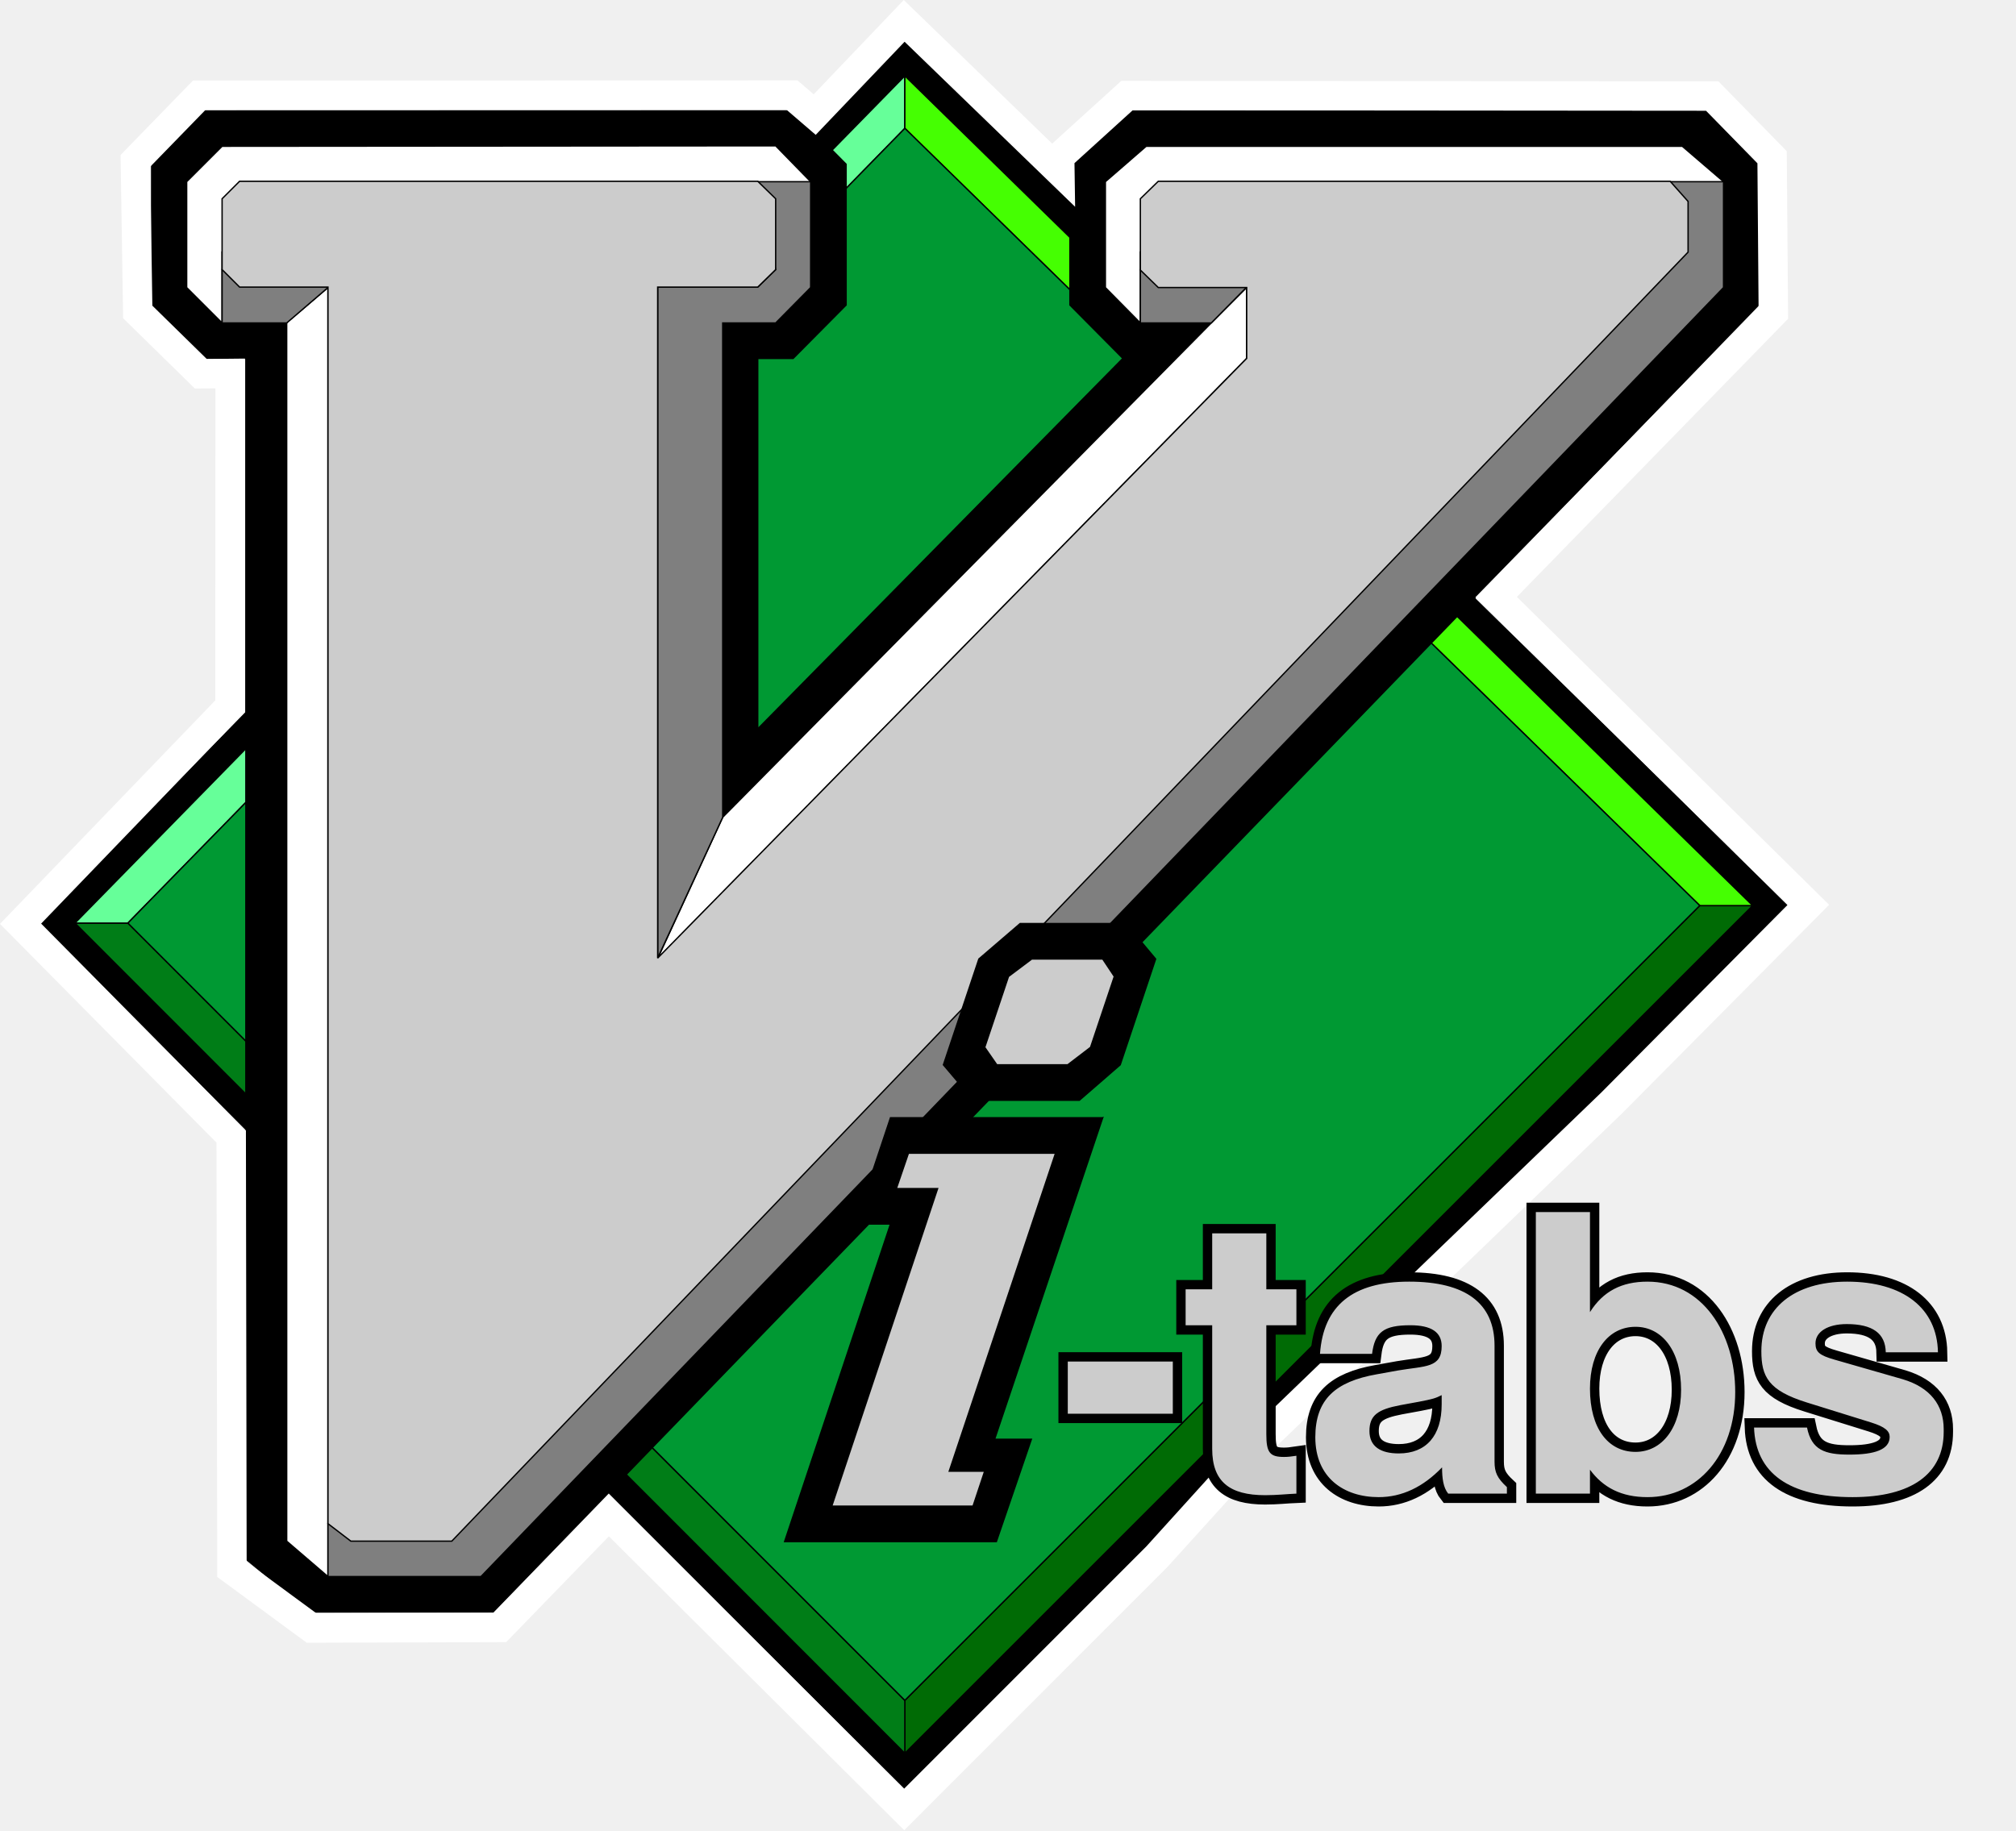
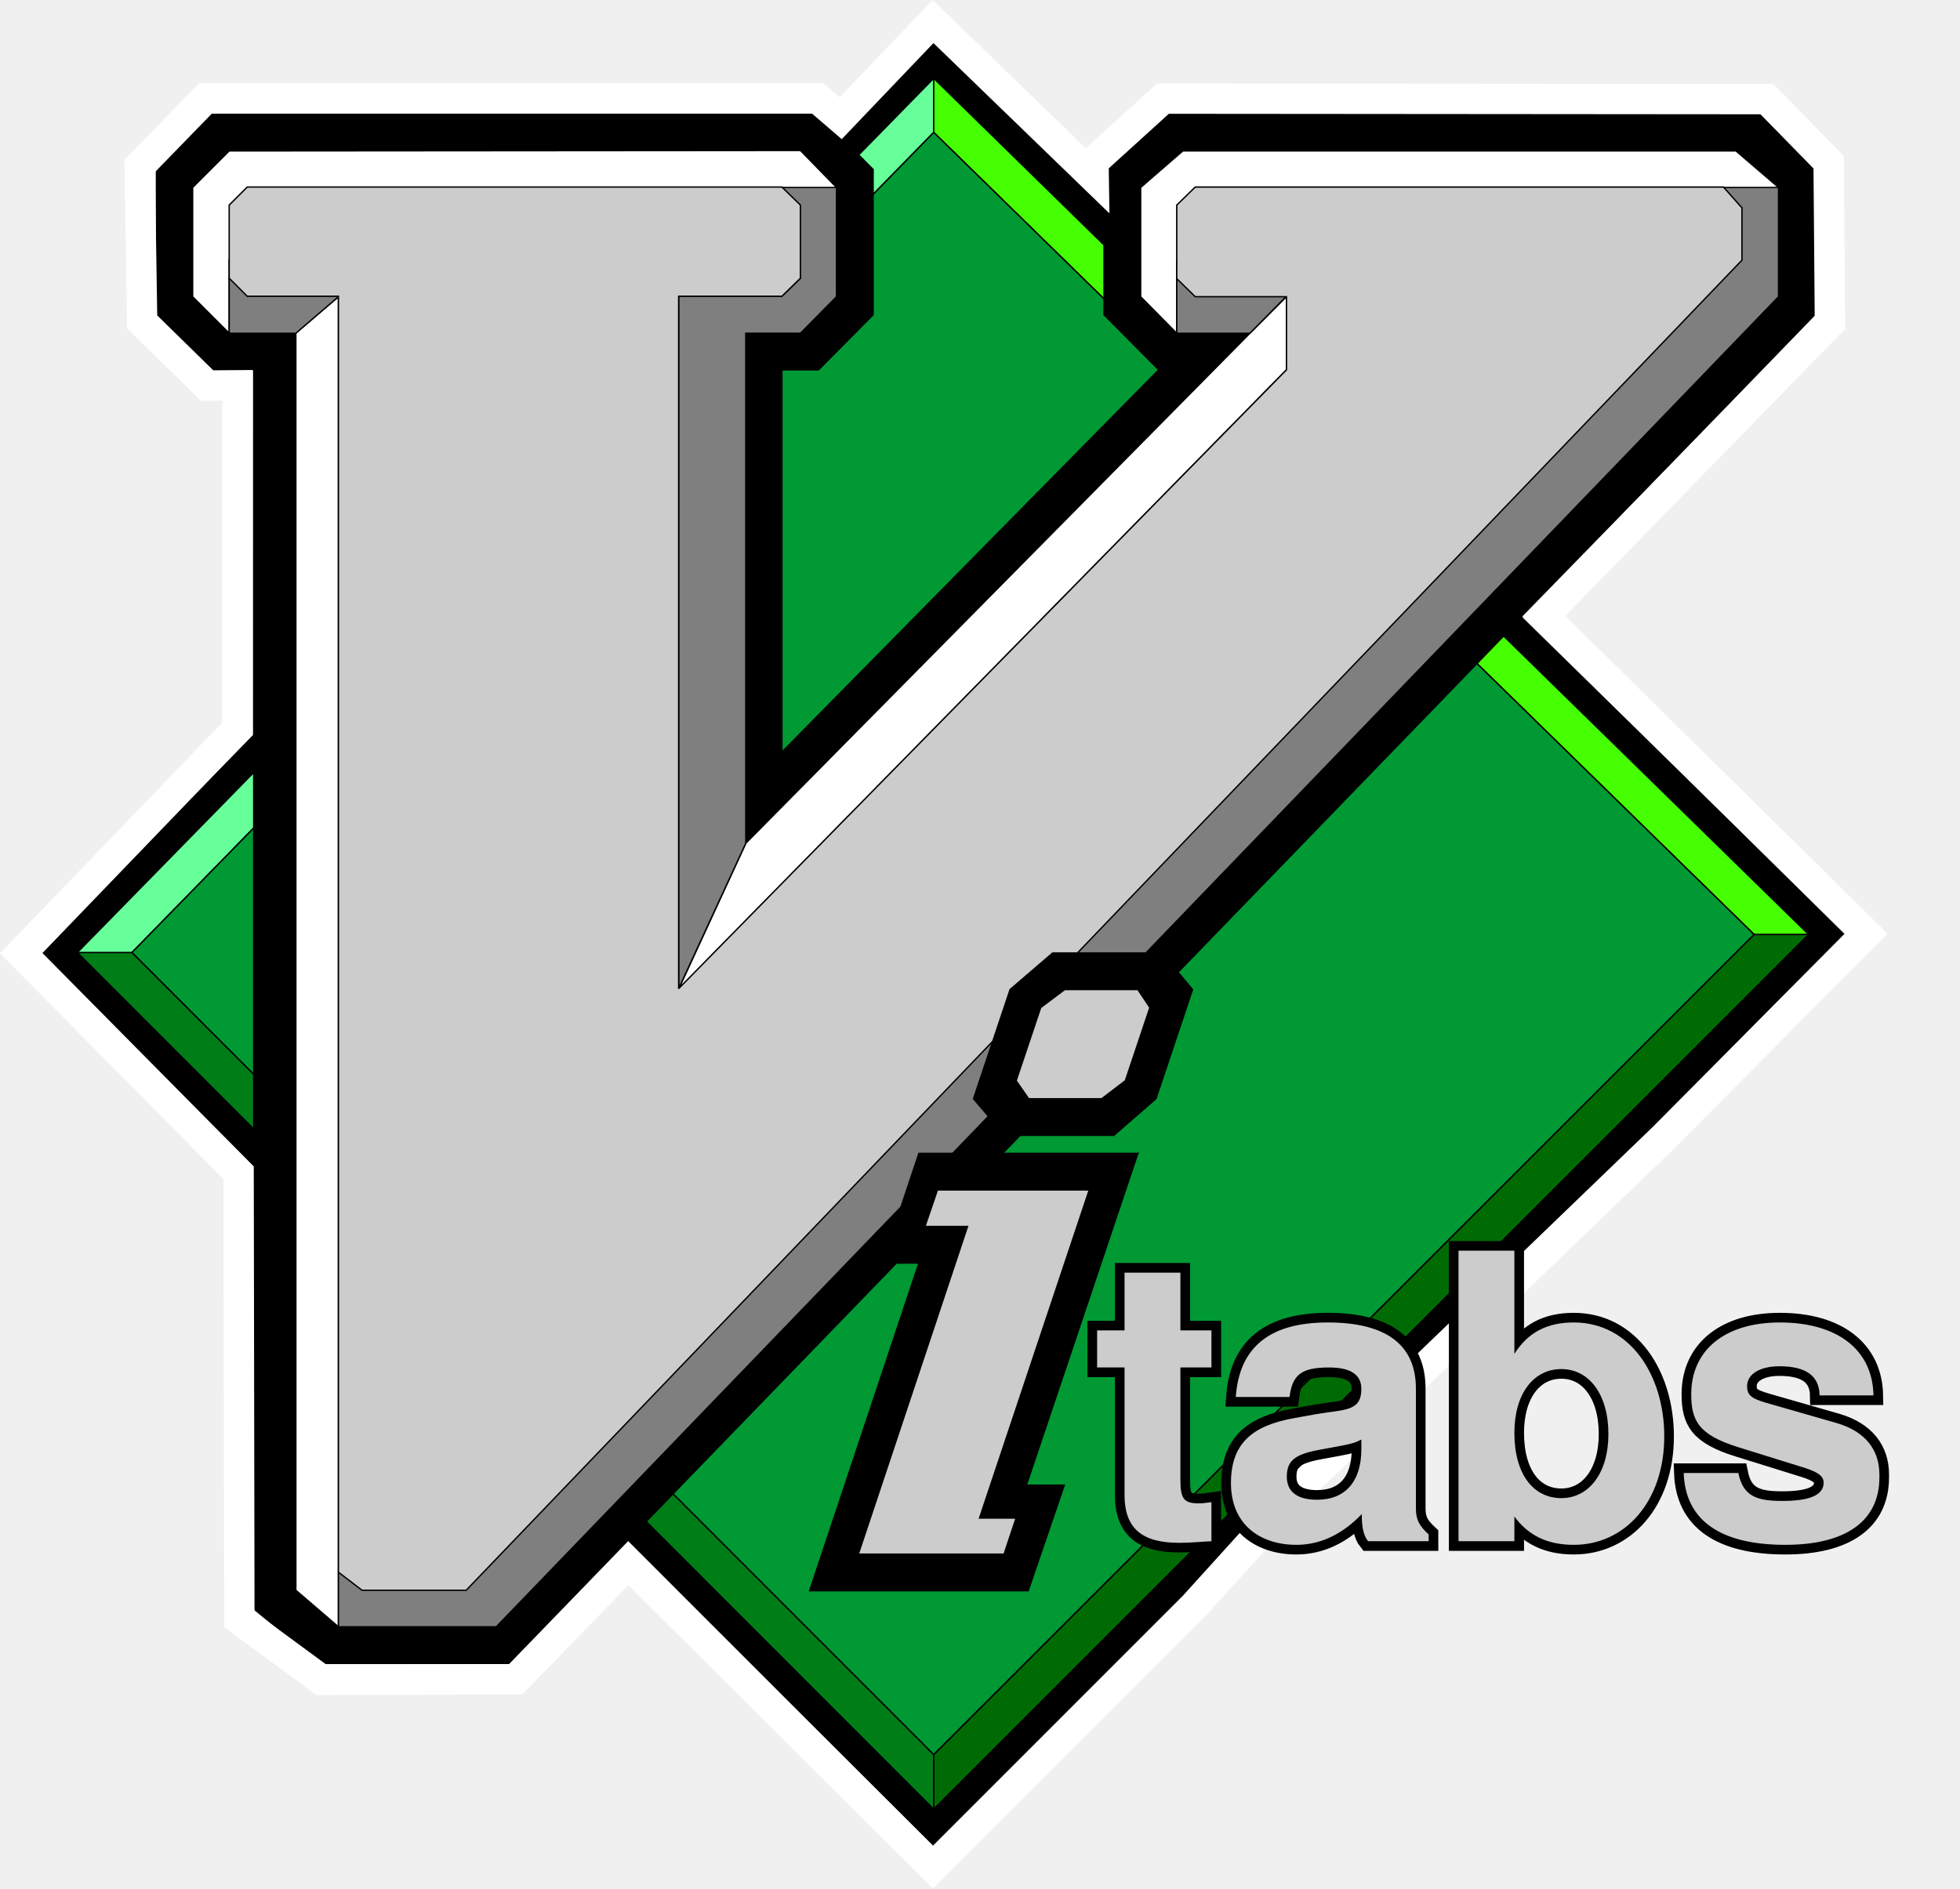
- <svg xmlns="http://www.w3.org/2000/svg" width="323.57" height="293.806" viewBox="0 0 323.57 293.806" version="1.1" id="svg90">
+ <svg xmlns="http://www.w3.org/2000/svg" width="304.854" height="293.806" viewBox="0 0 304.854 293.806" version="1.1" id="svg90">
  <defs id="defs94" />
  <path fill-rule="evenodd" fill="#000000" fill-opacity="1" d="M 286.999,145.374 145.229,6.488 6.342,148.183 145.229,287.144 286.999,145.374" id="path2" />
  <path fill="none" stroke-width="0.216" stroke-linecap="butt" stroke-linejoin="miter" stroke="#000000" stroke-opacity="1" stroke-miterlimit="2.613" d="M 286.999,145.374 145.229,6.488 6.342,148.183 145.229,287.144 Z m 0,0" id="path4" />
  <path fill-rule="evenodd" fill="#006b05" fill-opacity="1" d="m 272.815,145.374 h 8.496 L 145.229,281.456 v -8.496 L 272.815,145.374" id="path6" />
  <path fill="none" stroke-width="0.216" stroke-linecap="butt" stroke-linejoin="miter" stroke="#000000" stroke-opacity="1" stroke-miterlimit="2.613" d="m 272.815,145.374 h 8.496 L 145.229,281.456 v -8.496 z m 0,0" id="path8" />
  <path fill-rule="evenodd" fill="#007d17" fill-opacity="1" d="m 12.03,148.183 h 8.496 l 124.703,124.777 v 8.496 L 12.03,148.183" id="path10" />
  <path fill="none" stroke-width="0.216" stroke-linecap="butt" stroke-linejoin="miter" stroke="#000000" stroke-opacity="1" stroke-miterlimit="2.613" d="m 12.03,148.183 h 8.496 l 124.703,124.777 v 8.496 z m 0,0" id="path12" />
  <path fill-rule="evenodd" fill="#66ff99" fill-opacity="1" d="m 145.229,20.601 v -8.426 L 12.03,148.183 h 8.496 L 145.229,20.601" id="path14" />
  <path fill="none" stroke-width="0.216" stroke-linecap="butt" stroke-linejoin="miter" stroke="#000000" stroke-opacity="1" stroke-miterlimit="2.613" d="m 145.229,20.601 v -8.426 L 12.03,148.183 h 8.496 z m 0,0" id="path16" />
  <path fill-rule="evenodd" fill="#45ff02" fill-opacity="1" d="m 145.229,12.175 v 8.426 L 272.815,145.374 h 8.496 L 145.229,12.175" id="path18" />
  <path fill="none" stroke-width="0.216" stroke-linecap="butt" stroke-linejoin="miter" stroke="#000000" stroke-opacity="1" stroke-miterlimit="2.613" d="m 145.229,12.175 v 8.426 L 272.815,145.374 h 8.496 z m 0,0" id="path20" />
  <path fill-rule="evenodd" fill="#009933" fill-opacity="1" d="M 145.229,272.96 272.815,145.374 145.229,20.601 20.526,148.183 145.229,272.96" id="path22" />
  <path fill="none" stroke-width="0.216" stroke-linecap="butt" stroke-linejoin="miter" stroke="#000000" stroke-opacity="1" stroke-miterlimit="2.613" d="M 145.229,272.96 272.815,145.374 145.229,20.601 20.526,148.183 Z m 0,0" id="path24" />
  <path fill-rule="evenodd" fill="#000000" fill-opacity="1" d="m 171.725,48.968 8.496,8.566 -58.605,59.473 V 57.535 h 5.688 l 8.496,-8.566 v -22.609 l -8.496,-8.566 H 32.838 l -8.496,8.566 v 22.609 l 8.496,8.566 h 6.625 V 250.281 L 49.831,258.777 H 79.135 L 282.245,48.968 v -22.609 l -8.496,-8.566 h -92.59 l -9.434,8.566 v 22.609" id="path26" />
  <path fill="none" stroke-width="0.216" stroke-linecap="butt" stroke-linejoin="miter" stroke="#000000" stroke-opacity="1" stroke-miterlimit="2.613" d="m 171.725,48.968 8.496,8.566 -58.605,59.473 V 57.535 h 5.688 l 8.496,-8.566 v -22.609 l -8.496,-8.566 H 32.838 l -8.496,8.566 v 22.609 l 8.496,8.566 h 6.625 V 250.281 L 49.831,258.777 H 79.135 L 282.245,48.968 v -22.609 l -8.496,-8.566 h -92.59 l -9.434,8.566 z m 0,0" id="path28" />
  <path fill-rule="evenodd" fill="#ffffff" fill-opacity="1" d="m 35.647,51.847 -5.687,-5.688 v -16.992 l 5.687,-5.688 88.848,-0.07 5.617,5.758 -5.617,2.738 -2.879,-2.738 -85.969,14.113 v 8.566" id="path30" />
  <path fill="none" stroke-width="0.216" stroke-linecap="butt" stroke-linejoin="miter" stroke="#000000" stroke-opacity="1" stroke-miterlimit="2.613" d="m 35.647,51.847 -5.687,-5.688 v -16.992 l 5.687,-5.688 88.848,-0.07 5.617,5.758 -5.617,2.738 -2.879,-2.738 -85.969,14.113 z m 0,0" id="path32" />
  <path fill-rule="evenodd" fill="#ffffff" fill-opacity="1" d="m 52.639,253.089 -6.625,-5.688 V 51.777 l 6.625,-5.617 V 253.089" id="path34" />
  <path fill="none" stroke-width="0.216" stroke-linecap="butt" stroke-linejoin="miter" stroke="#000000" stroke-opacity="1" stroke-miterlimit="2.613" d="m 52.639,253.089 -6.625,-5.688 V 51.777 l 6.625,-5.617 z m 0,0" id="path36" />
  <path fill-rule="evenodd" fill="#ffffff" fill-opacity="1" d="m 194.405,51.847 5.688,-5.688 v 11.375 l -94.535,96.336 10.441,-22.68 78.406,-79.344" id="path38" />
  <path fill="none" stroke-width="0.216" stroke-linecap="butt" stroke-linejoin="miter" stroke="#000000" stroke-opacity="1" stroke-miterlimit="2.613" d="m 194.405,51.847 5.688,-5.688 v 11.375 l -94.535,96.336 10.441,-22.68 z m 0,0" id="path40" />
  <path fill-rule="evenodd" fill="#7f7f7f" fill-opacity="1" d="m 54.581,43.351 -1.941,2.809 -6.625,5.688 H 35.647 v -11.375 l 18.934,2.879" id="path42" />
  <path fill="none" stroke-width="0.216" stroke-linecap="butt" stroke-linejoin="miter" stroke="#000000" stroke-opacity="1" stroke-miterlimit="2.613" d="m 54.581,43.351 -1.941,2.809 -6.625,5.688 H 35.647 v -11.375 z m 0,0" id="path44" />
  <path fill-rule="evenodd" fill="#7f7f7f" fill-opacity="1" d="m 115.999,51.847 v 79.344 l -10.441,22.609 V 46.089 h 16.059 l 2.879,-2.809 -2.879,-14.113 h 8.496 v 16.992 l -5.617,5.688 h -8.496" id="path46" />
  <path fill="none" stroke-width="0.216" stroke-linecap="butt" stroke-linejoin="miter" stroke="#000000" stroke-opacity="1" stroke-miterlimit="2.613" d="m 115.999,51.847 v 79.344 l -10.441,22.609 V 46.089 h 16.059 l 2.879,-2.809 -2.879,-14.113 h 8.496 v 16.992 l -5.617,5.688 z m 0,0" id="path48" />
  <path fill-rule="evenodd" fill="#ffffff" fill-opacity="1" d="m 183.03,51.847 -5.617,-5.688 v -16.992 l 6.555,-5.688 h 86.039 l 6.625,5.688 -9.504,8.496 -84.098,5.617 v 8.566" id="path50" />
  <path fill="none" stroke-width="0.216" stroke-linecap="butt" stroke-linejoin="miter" stroke="#000000" stroke-opacity="1" stroke-miterlimit="2.613" d="m 183.03,51.847 -5.617,-5.688 v -16.992 l 6.555,-5.688 h 86.039 l 6.625,5.688 -9.504,8.496 -84.098,5.617 z m 0,0" id="path52" />
  <path fill-rule="evenodd" fill="#7f7f7f" fill-opacity="1" d="M 276.631,46.16 77.19,253.089 H 52.639 v -8.496 H 70.639 L 270.006,40.472 267.127,29.167 h 9.504 v 16.992" id="path54" />
  <path fill="none" stroke-width="0.216" stroke-linecap="butt" stroke-linejoin="miter" stroke="#000000" stroke-opacity="1" stroke-miterlimit="2.613" d="M 276.631,46.16 77.19,253.089 H 52.639 v -8.496 H 70.639 L 270.006,40.472 267.127,29.167 h 9.504 z m 0,0" id="path56" />
  <path fill-rule="evenodd" fill="#7f7f7f" fill-opacity="1" d="m 201.967,43.351 -1.945,2.809 -5.617,5.688 h -11.375 v -11.375 l 18.938,2.879" id="path58" />
  <path fill="none" stroke-width="0.216" stroke-linecap="butt" stroke-linejoin="miter" stroke="#000000" stroke-opacity="1" stroke-miterlimit="2.613" d="m 201.967,43.351 -1.945,2.809 -5.617,5.688 h -11.375 v -11.375 z m 0,0" id="path60" />
  <path fill-rule="evenodd" fill="#cccccc" fill-opacity="1" d="M 105.557,153.8 V 46.089 h 16.059 l 2.879,-2.809 v -11.375 l -2.879,-2.809 H 38.456 l -2.809,2.809 v 11.375 l 2.809,2.809 H 52.639 V 244.593 l 3.672,2.809 H 72.51 L 270.94,40.472 v -8.137 l -2.879,-3.238 h -82.152 l -2.879,2.809 v 11.445 l 2.879,2.809 h 14.184 v 11.375 l -94.535,96.266" id="path62" />
  <path fill="none" stroke-width="0.216" stroke-linecap="butt" stroke-linejoin="miter" stroke="#000000" stroke-opacity="1" stroke-miterlimit="2.613" d="M 105.557,153.8 V 46.089 h 16.059 l 2.879,-2.809 v -11.375 l -2.879,-2.809 H 38.456 l -2.809,2.809 v 11.375 l 2.809,2.809 H 52.639 V 244.593 l 3.672,2.809 H 72.51 L 270.94,40.472 v -8.137 l -2.879,-3.238 h -82.152 l -2.879,2.809 v 11.445 l 2.879,2.809 h 14.184 v 11.375 z m 0,0" id="path64" />
  <path fill-rule="evenodd" fill="#000000" fill-opacity="1" d="m 157.112,153.945 6.621,-5.688 h 16.992 l 4.754,5.688 -5.688,16.992 -6.555,5.688 h -16.992 l -4.824,-5.688 5.691,-16.992" id="path66" />
  <path fill="none" stroke-width="0.216" stroke-linecap="butt" stroke-linejoin="miter" stroke="#000000" stroke-opacity="1" stroke-miterlimit="2.613" d="m 157.112,153.945 6.621,-5.688 h 16.992 l 4.754,5.688 -5.688,16.992 -6.555,5.688 h -16.992 l -4.824,-5.688 z m 0,0" id="path68" />
  <path fill-rule="evenodd" fill="#000000" fill-opacity="1" d="m 176.983,179.433 -17.352,51.621 h 5.902 l -5.617,16.418 h -33.984 l 16.992,-50.977 h -5.688 z m -39.746,17.062 5.688,-17.062 h 34.059" id="path78" />
  <path fill="none" stroke-width="0.216" stroke-linecap="butt" stroke-linejoin="miter" stroke="#000000" stroke-opacity="1" stroke-miterlimit="2.613" d="m 176.983,179.433 -17.352,51.621 h 5.902 l -5.617,16.418 h -33.984 l 16.992,-50.977 h -5.688 z m -39.746,17.062 5.688,-17.062 h 34.059 z m 0,0" id="path80" />
  <path fill-rule="evenodd" fill="#cccccc" fill-opacity="1" d="m 156.174,241.785 1.871,-5.617 h -5.688 l 17.062,-51.047 h -23.613 l -1.945,5.688 h 6.625 l -16.992,50.977 h 22.68" id="path82" />
  <path fill="none" stroke-width="0.216" stroke-linecap="butt" stroke-linejoin="miter" stroke="#000000" stroke-opacity="1" stroke-miterlimit="2.613" d="m 156.174,241.785 1.871,-5.617 h -5.688 l 17.062,-51.047 h -23.613 l -1.945,5.688 h 6.625 l -16.992,50.977 z m 0,0" id="path84" />
  <path fill-rule="evenodd" fill="#cccccc" fill-opacity="1" d="m 175.038,168.128 3.816,-11.375 -1.871,-2.809 h -11.379 l -3.742,2.809 -3.816,11.375 1.945,2.809 h 11.375 l 3.672,-2.809" id="path86" />
  <path fill="none" stroke-width="0.216" stroke-linecap="butt" stroke-linejoin="miter" stroke="#000000" stroke-opacity="1" stroke-miterlimit="2.613" d="m 175.038,168.128 3.816,-11.375 -1.871,-2.809 h -11.379 l -3.742,2.809 -3.816,11.375 1.945,2.809 h 11.375 z m 0,0" id="path88" />
  <path id="path493" d="m 145.121,3.352 -14.359,15.043 -3.643,-3.131 -95.145,0.025 -10.246,10.537 0.379,24.25 10.125,9.924 4.706,-0.049 -0.022,53.431 -33.614,34.909 33.808,34.166 0.118,69.495 12.778,9.394 30.239,-0.095 17.45,-17.988 47.427,47.205 40.566,-40.579 17.815,-19.678 55.19,-53.173 31.538,-31.772 -50.099,-49.416 44.492,-45.633 -0.201,-24.974 -9.604,-9.824 -93.934,-0.078 -10.807,9.815 0.035,2.386 z" style="fill:none;stroke:#ffffff;stroke-width:4.724;stroke-dasharray:none;stroke-opacity:1" />
-   <text x="169.768" y="239.773" font-family="'Arial Black', Impact, 'Helvetica Neue', sans-serif" font-weight="900" font-size="62px" letter-spacing="-1" fill="#cccccc" stroke="#000000" stroke-width="3" paint-order="stroke fill" id="text1">-tabs</text>
+   <text x="169.768" y="239.773" font-family="'Arial Black', Impact, 'Helvetica Neue', sans-serif" font-weight="900" font-size="62px" letter-spacing="-1" fill="#cccccc" stroke="#000000" stroke-width="3" paint-order="stroke fill" id="text1">tabs</text>
</svg>
